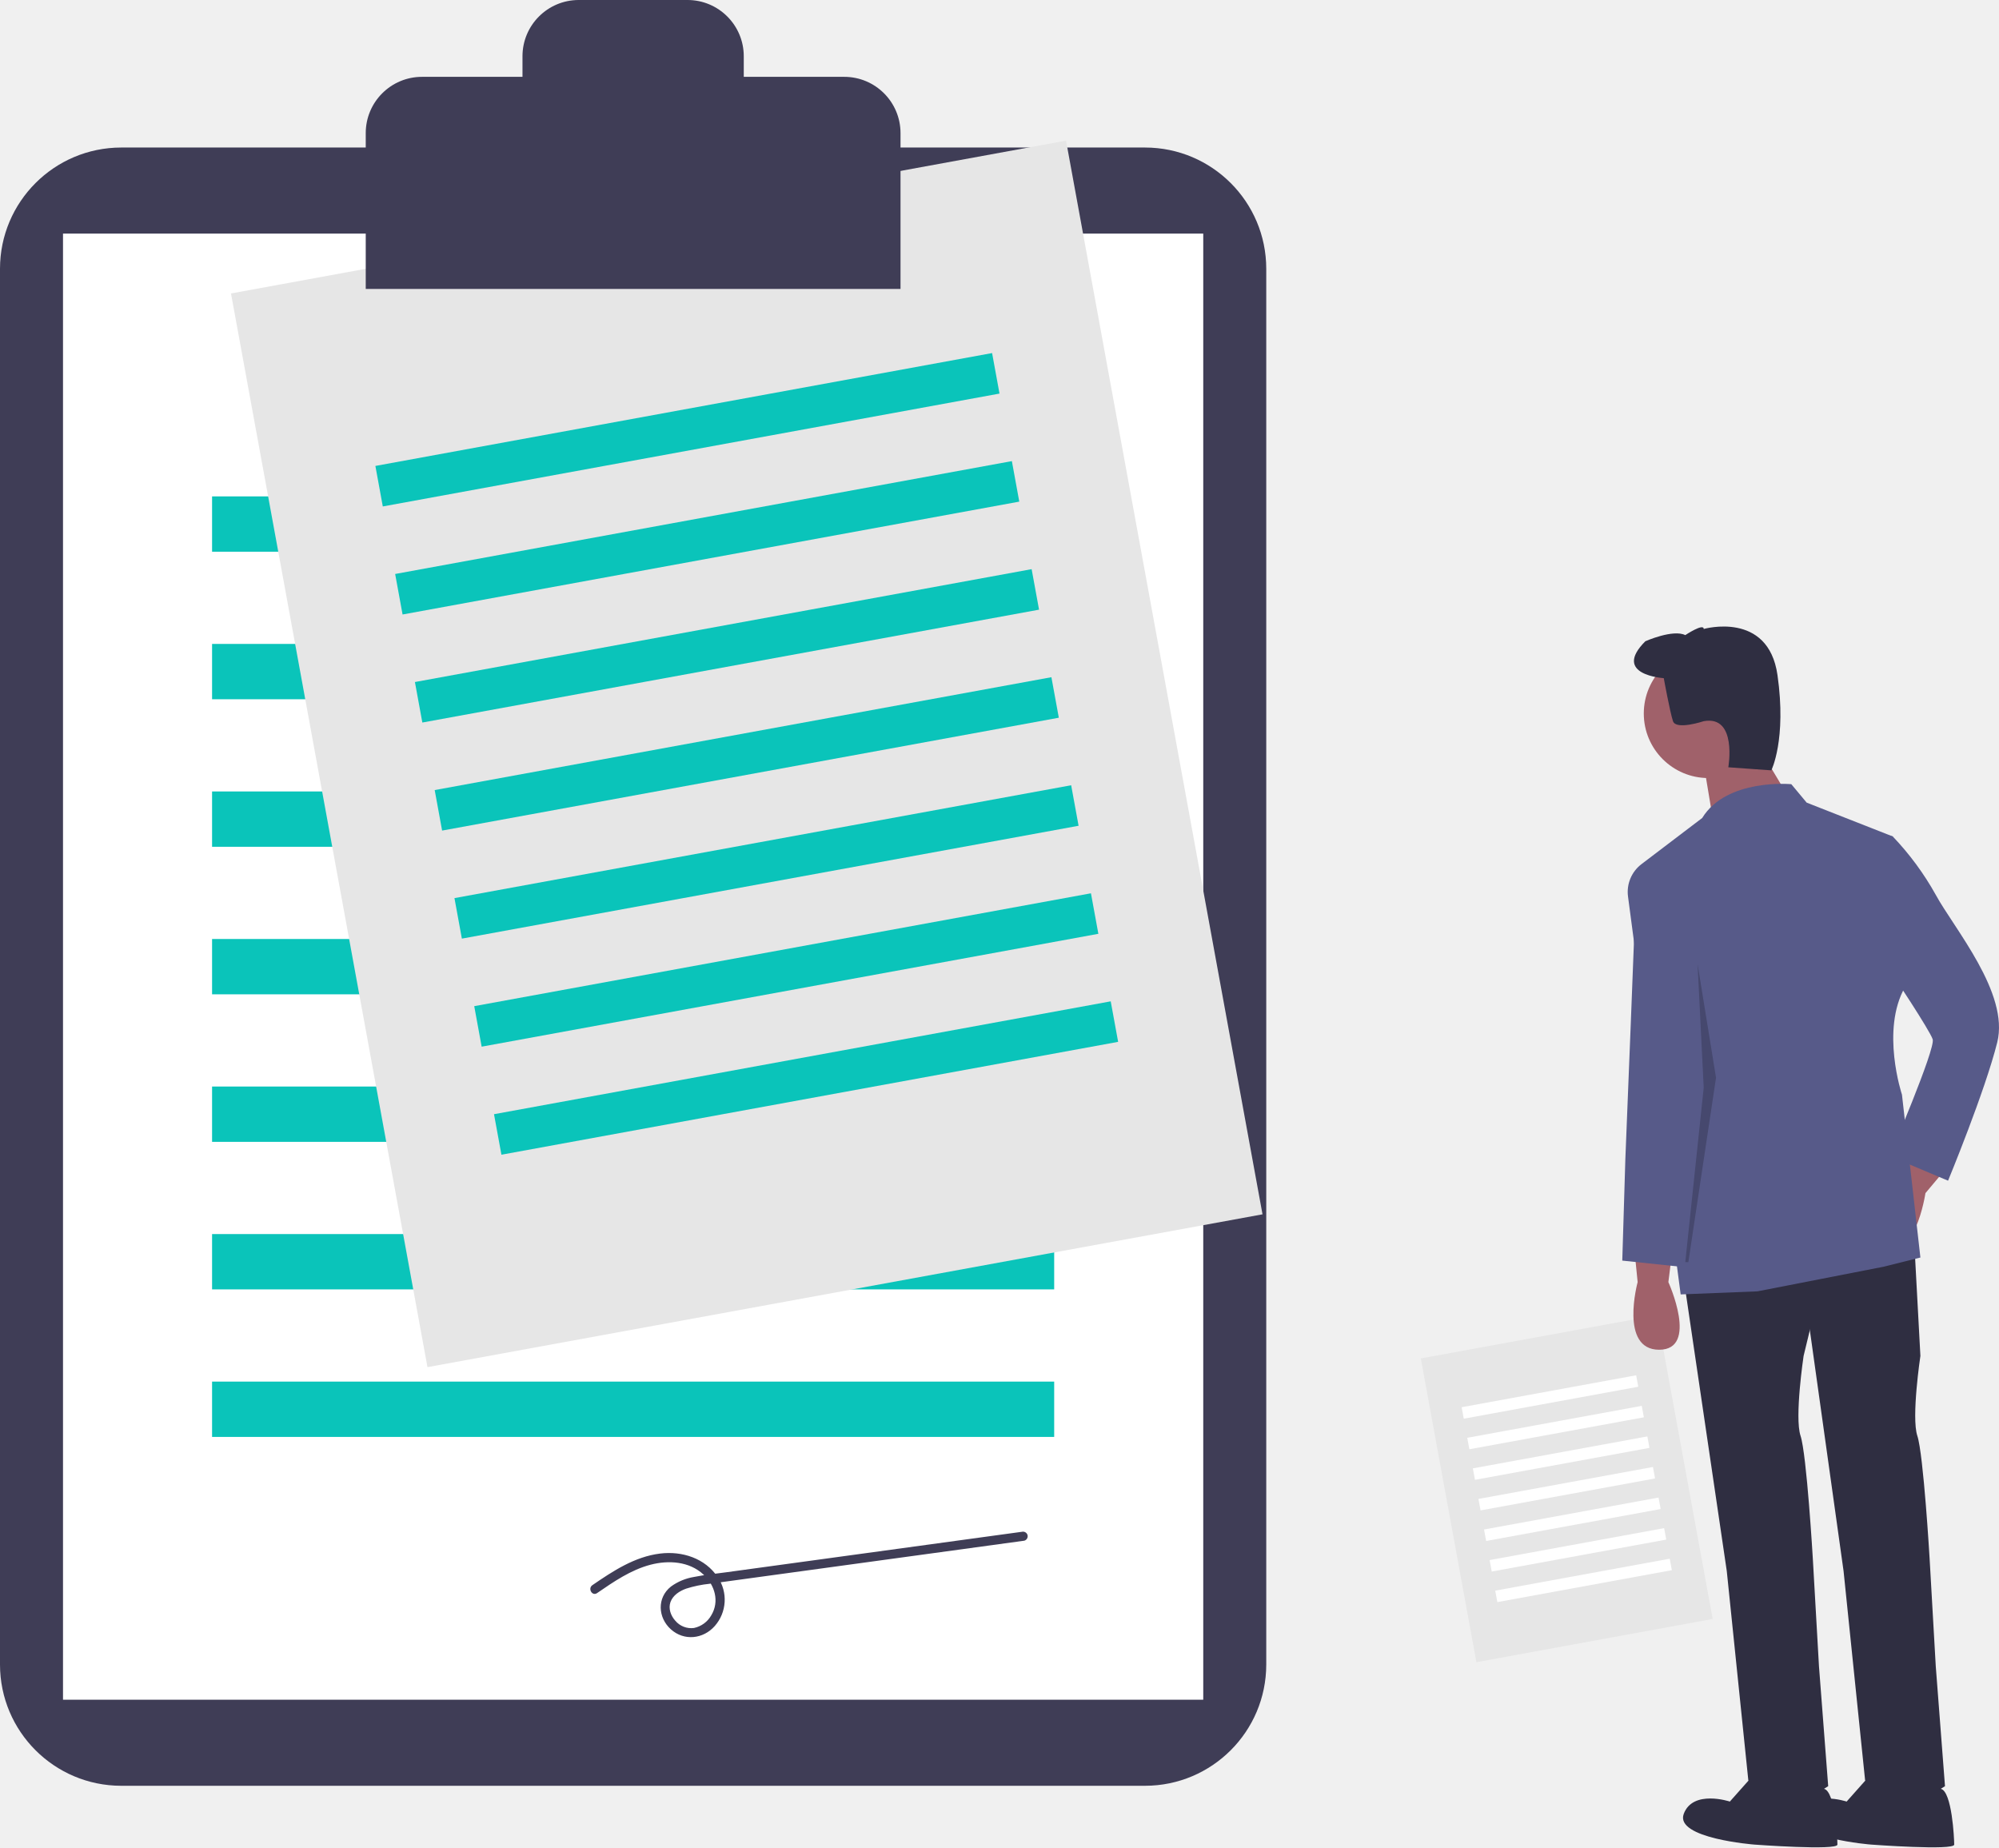
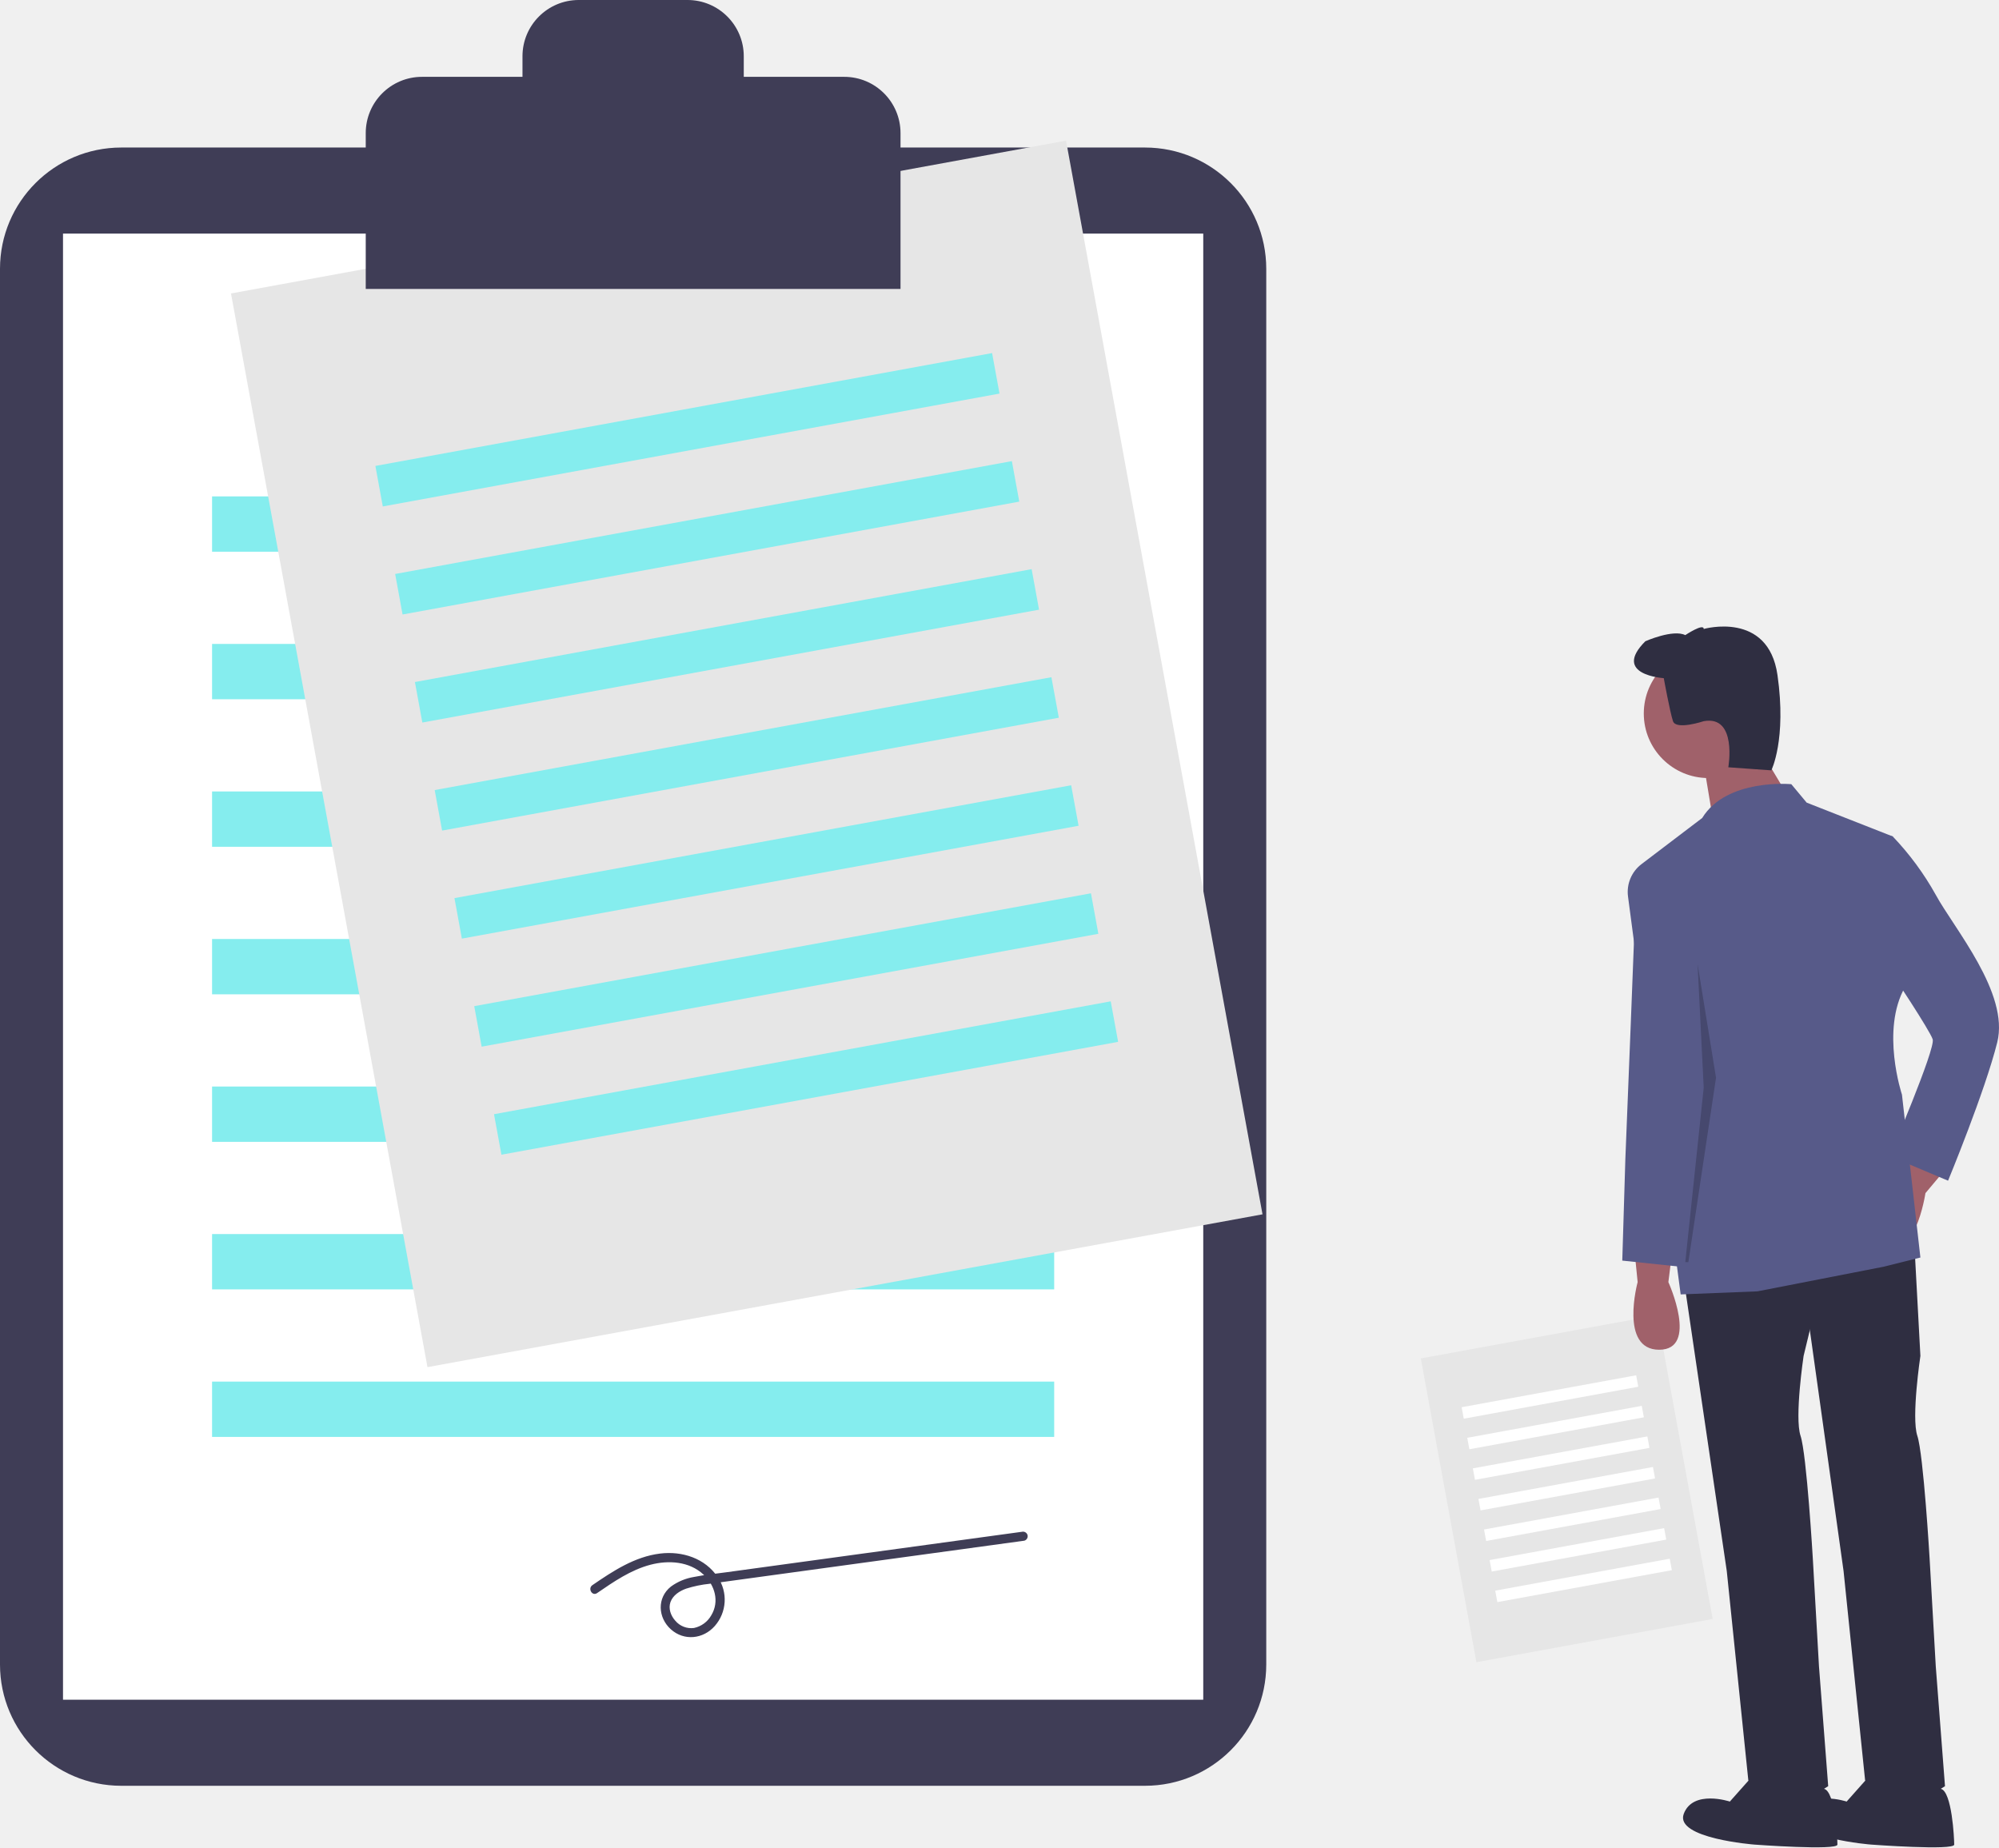
<svg xmlns="http://www.w3.org/2000/svg" id="a79c70b2-3a32-4f99-833c-b78d151fe0d8" data-name="Layer 1" width="790.523" height="730.492" viewBox="0 0 790.523 730.492">
  <path d="M252.652,143.094a47.968,47.968,0,0,0-47.913,47.913V742.997a47.968,47.968,0,0,0,47.913,47.913H657.577a47.968,47.968,0,0,0,47.913-47.913V191.007A47.968,47.968,0,0,0,657.577,143.094Z" transform="translate(-204.7385 -84.75407)" fill="#3f3d56" />
  <rect x="24.916" y="92.371" width="450.919" height="579.753" fill="#fff" />
-   <rect x="83.864" y="196.289" width="333.024" height="21.877" fill="#0ac4ba" />
-   <rect x="83.864" y="254.629" width="333.024" height="21.877" fill="#0ac4ba" />
-   <rect x="83.864" y="312.969" width="333.024" height="21.877" fill="#0ac4ba" />
-   <rect x="83.864" y="371.309" width="333.024" height="21.877" fill="#0ac4ba" />
-   <rect x="83.864" y="429.649" width="333.024" height="21.877" fill="#0ac4ba" />
-   <rect x="83.864" y="487.989" width="333.024" height="21.877" fill="#0ac4ba" />
-   <rect x="83.864" y="546.329" width="333.024" height="21.877" fill="#0ac4ba" />
+   <rect x="83.864" y="196.289" width="333.024" height="21.877" fill="#85edee" />
+   <rect x="83.864" y="254.629" width="333.024" height="21.877" fill="#85edee" />
+   <rect x="83.864" y="312.969" width="333.024" height="21.877" fill="#85edee" />
+   <rect x="83.864" y="371.309" width="333.024" height="21.877" fill="#85edee" />
+   <rect x="83.864" y="429.649" width="333.024" height="21.877" fill="#85edee" />
+   <rect x="83.864" y="487.989" width="333.024" height="21.877" fill="#85edee" />
+   <rect x="83.864" y="546.329" width="333.024" height="21.877" fill="#85edee" />
  <rect x="332.197" y="167.055" width="335.708" height="431.624" transform="translate(-265.491 11.51607) rotate(-10.37053)" fill="#e6e6e6" />
-   <rect x="352.627" y="246.551" width="247.935" height="16.288" transform="translate(-242.8014 5.19986) rotate(-10.37053)" fill="#0ac4ba" />
-   <rect x="360.446" y="289.275" width="247.935" height="16.288" transform="translate(-250.3646 7.30526) rotate(-10.37053)" fill="#0ac4ba" />
-   <rect x="368.264" y="331.999" width="247.935" height="16.288" transform="translate(-257.9278 9.41067) rotate(-10.37053)" fill="#0ac4ba" />
-   <rect x="376.083" y="374.724" width="247.935" height="16.288" transform="translate(-265.491 11.51607) rotate(-10.37053)" fill="#0ac4ba" />
-   <rect x="383.902" y="417.448" width="247.935" height="16.288" transform="matrix(0.98366, -0.18001, 0.18001, 0.98366, -273.0543, 13.62147)" fill="#0ac4ba" />
-   <rect x="391.72" y="460.173" width="247.935" height="16.288" transform="translate(-280.6175 15.72687) rotate(-10.37053)" fill="#0ac4ba" />
-   <rect x="399.539" y="502.897" width="247.935" height="16.288" transform="translate(-288.1807 17.83227) rotate(-10.37053)" fill="#0ac4ba" />
+   <rect x="352.627" y="246.551" width="247.935" height="16.288" transform="translate(-242.8014 5.19986) rotate(-10.37053)" fill="#85edee" />
+   <rect x="360.446" y="289.275" width="247.935" height="16.288" transform="translate(-250.3646 7.30526) rotate(-10.37053)" fill="#85edee" />
+   <rect x="368.264" y="331.999" width="247.935" height="16.288" transform="translate(-257.9278 9.41067) rotate(-10.37053)" fill="#85edee" />
+   <rect x="376.083" y="374.724" width="247.935" height="16.288" transform="translate(-265.491 11.51607) rotate(-10.37053)" fill="#85edee" />
+   <rect x="383.902" y="417.448" width="247.935" height="16.288" transform="matrix(0.98366, -0.18001, 0.18001, 0.98366, -273.0543, 13.62147)" fill="#85edee" />
+   <rect x="391.72" y="460.173" width="247.935" height="16.288" transform="translate(-280.6175 15.72687) rotate(-10.37053)" fill="#85edee" />
+   <rect x="399.539" y="502.897" width="247.935" height="16.288" transform="translate(-288.1807 17.83227) rotate(-10.37053)" fill="#85edee" />
  <rect x="776.829" y="612.368" width="94.99" height="122.13" transform="translate(-312.4994 74.63623) rotate(-10.37053)" fill="#e6e6e6" />
  <rect x="782.61" y="634.862" width="70.154" height="4.609" transform="translate(-306.0792 72.84904) rotate(-10.37053)" fill="#fff" />
  <rect x="784.823" y="646.951" width="70.154" height="4.609" transform="translate(-308.2193 73.44477) rotate(-10.37053)" fill="#fff" />
  <rect x="787.035" y="659.04" width="70.154" height="4.609" transform="translate(-310.3593 74.0405) rotate(-10.37053)" fill="#fff" />
  <rect x="789.247" y="671.129" width="70.154" height="4.609" transform="translate(-312.4994 74.63623) rotate(-10.37053)" fill="#fff" />
  <rect x="791.46" y="683.218" width="70.154" height="4.609" transform="translate(-314.6394 75.23197) rotate(-10.37053)" fill="#fff" />
  <rect x="793.672" y="695.307" width="70.154" height="4.609" transform="translate(-316.7795 75.8277) rotate(-10.37053)" fill="#fff" />
  <rect x="795.884" y="707.396" width="70.154" height="4.609" transform="translate(-318.9195 76.42343) rotate(-10.37053)" fill="#fff" />
  <path d="M538.604,115.139H498.869v-8.135a22.251,22.251,0,0,0-22.251-22.251H433.61A22.251,22.251,0,0,0,411.359,107.005v8.135H371.624a22.251,22.251,0,0,0-22.251,22.251V199.003H560.855V137.39A22.251,22.251,0,0,0,538.604,115.139Z" transform="translate(-204.7385 -84.75407)" fill="#3f3d56" />
  <path d="M440.85,714.719c6.57-4.496,13.322-9.172,21.124-11.216,7.118-1.865,15.292-1.371,20.922,3.841,4.544,4.206,6.462,10.671,3.096,16.205a10.298,10.298,0,0,1-6.822,4.964,8.219,8.219,0,0,1-7.389-2.887c-1.765-1.95-2.821-4.833-1.883-7.404.986-2.703,3.625-4.357,6.216-5.279a46.004,46.004,0,0,1,9.27-1.915l12.892-1.765,52.769-7.224,58.765-8.045a1.836,1.836,0,0,0,1.273-2.243,1.87,1.87,0,0,0-2.243-1.273L491.909,706.485c-4.229.579-8.519.994-12.704,1.844a21.363,21.363,0,0,0-9.122,3.789c-5.601,4.435-5.201,12.279-.047,16.918,5.218,4.697,12.784,3.888,17.363-1.299a15.743,15.743,0,0,0,1.194-19.291c-4.999-7.537-14.107-10.433-22.81-9.364-10.065,1.236-18.598,6.894-26.773,12.489-1.925,1.317-.103,4.478,1.84,3.148Z" transform="translate(-204.7385 -84.75407)" fill="#3f3d56" />
  <path d="M851.145,579.591l1.215,12.154s-7.292,26.739,8.508,26.739,3.646-26.739,3.646-26.739l1.215-9.723Z" transform="translate(-204.7385 -84.75407)" fill="#a0616a" />
  <path d="M961.54,539.098,955.963,549.965s-20.639,18.498-7.369,27.075,17.577-20.477,17.577-20.477l6.299-7.506Z" transform="translate(-204.7385 -84.75407)" fill="#a0616a" />
  <path d="M870.591,590.529l17.016,115.464,8.508,82.648s7.292,18.231,31.601,2.431l-3.646-47.401-2.431-42.539s-2.431-41.324-4.862-48.617,1.215-31.601,1.215-31.601l9.723-40.109Z" transform="translate(-204.7385 -84.75407)" fill="#2f2e41" />
  <path d="M898.546,786.211l-9.723,10.939s-14.585-4.862-18.231,4.862,27.955,12.154,27.955,12.154,32.816,2.431,32.816,0-.879-21.022-5.301-22.057S898.546,786.211,898.546,786.211Z" transform="translate(-204.7385 -84.75407)" fill="#2f2e41" />
  <path d="M916.777,584.452l17.016,121.541,8.508,82.648s7.292,18.231,31.601,2.431l-3.646-47.401-2.431-42.539s-2.431-41.324-4.862-48.617,1.215-31.601,1.215-31.601l-2.431-44.97Z" transform="translate(-204.7385 -84.75407)" fill="#2f2e41" />
  <path d="M944.732,786.211l-9.723,10.939s-14.585-4.862-18.231,4.862,27.955,12.154,27.955,12.154,32.816,2.431,32.816,0-.879-21.022-5.301-22.057S944.732,786.211,944.732,786.211Z" transform="translate(-204.7385 -84.75407)" fill="#2f2e41" />
  <circle cx="675.576" cy="282.139" r="25.524" fill="#a0616a" />
  <polygon points="694.415 293.685 705.354 311.917 677.399 324.071 673.753 302.193 694.415 293.685" fill="#a0616a" />
  <path d="M913.131,394.848s-25.524-2.431-35.247,13.37L853.894,426.449a13.829,13.829,0,0,0-5.342,12.824L869.376,596.606l30.385-1.215,49.832-9.723,14.585-3.646-7.292-64.417s-8.508-25.524,1.215-42.539l-4.862-59.555L919.208,402.14Z" transform="translate(-204.7385 -84.75407)" fill="#575a89" />
  <path d="M856.006,431.31l-1.823-3.039s-2.431,0-2.431,4.862-4.254,109.995-4.254,109.995l-1.215,40.109,23.093,2.431,8.508-75.356-3.646-49.832Z" transform="translate(-204.7385 -84.75407)" fill="#575a89" />
  <path d="M936.224,413.079l17.016,2.431a112.949,112.949,0,0,1,17.016,23.093c7.292,13.37,29.17,38.893,24.308,58.34S975.117,551.636,975.117,551.636l-23.093-9.723s18.231-42.539,17.016-46.186-15.8-25.524-15.8-25.524Z" transform="translate(-204.7385 -84.75407)" fill="#575a89" />
  <path d="M862.691,352.916s-20.662-1.215-7.292-14.585c0,0,10.939-4.862,15.8-2.431,0,0,7.292-4.862,7.292-2.431,0,0,25.524-7.292,29.17,18.231s-2.431,37.678-2.431,37.678l-17.016-1.215s3.646-20.662-9.723-18.231c0,0-10.939,3.646-12.154,0S862.691,352.916,862.691,352.916Z" transform="translate(-204.7385 -84.75407)" fill="#2f2e41" />
  <polygon points="667.676 499.09 678.615 426.166 671.322 381.195 673.753 430.109 666.461 499.09 667.676 499.09" opacity="0.2" />
</svg>
